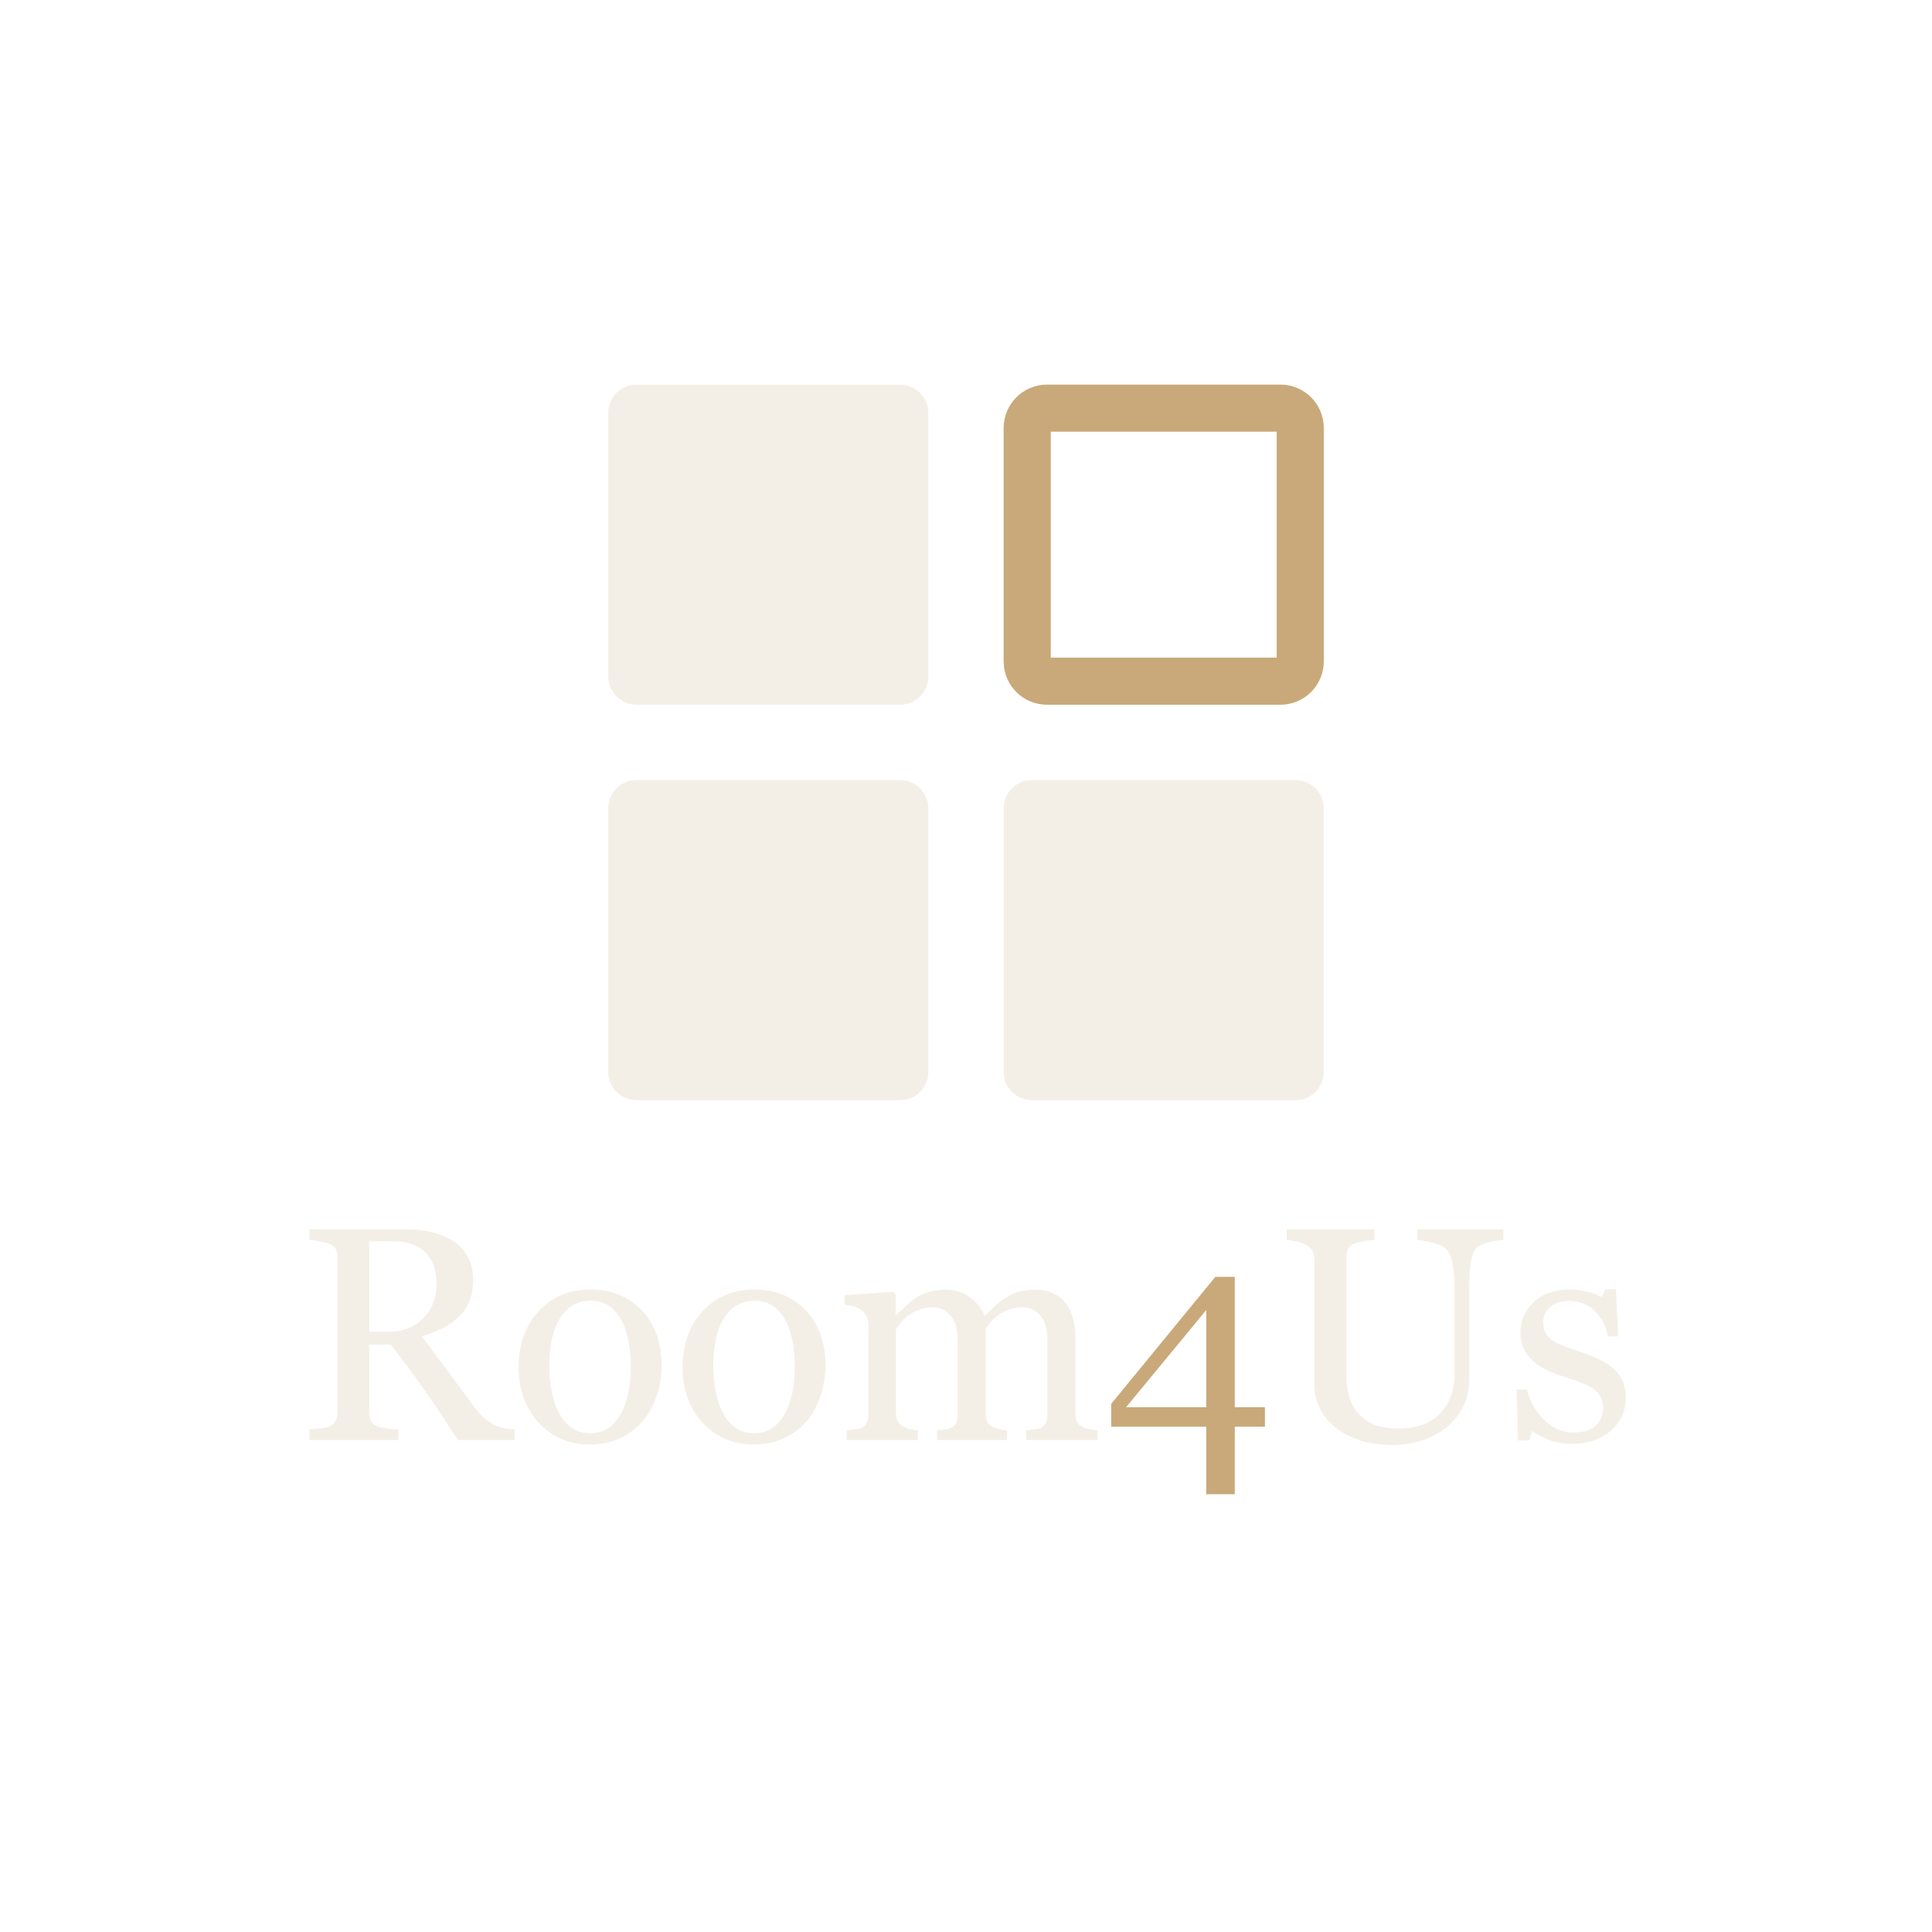
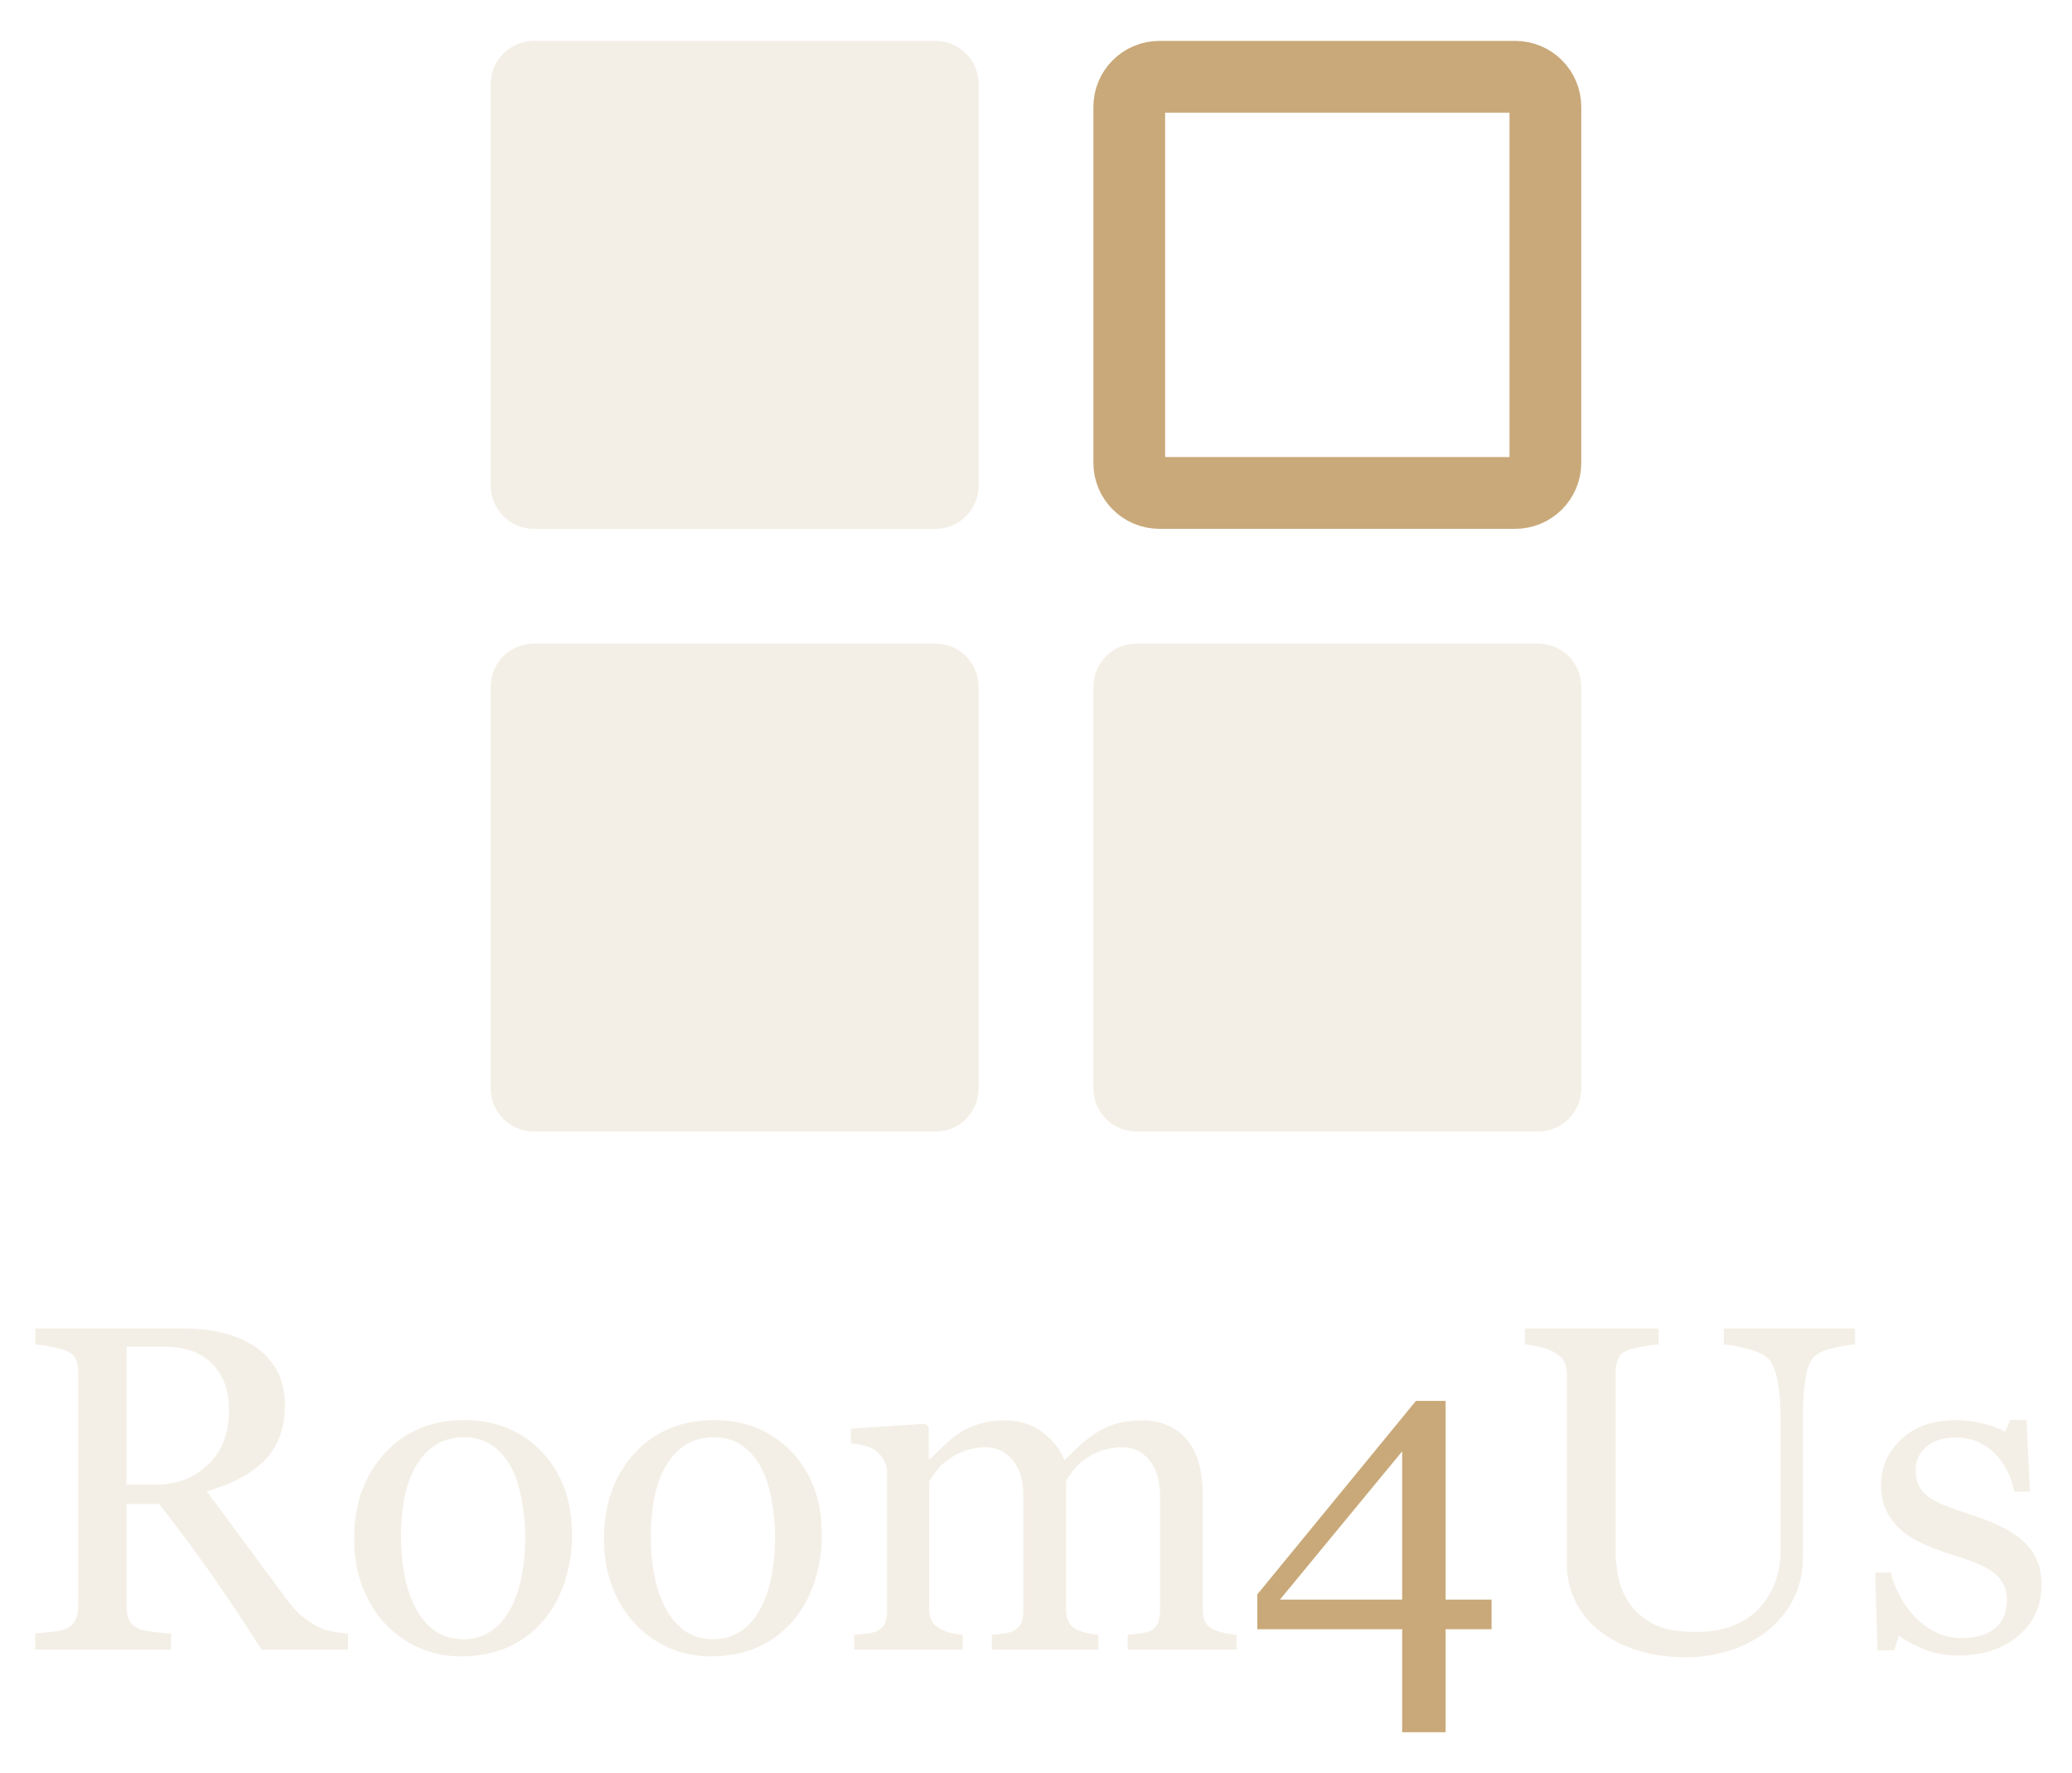
- <svg xmlns="http://www.w3.org/2000/svg" viewBox="0 0 1080 1080" width="1080" height="1080">
+ <svg xmlns="http://www.w3.org/2000/svg" viewBox="160 200 760 650" width="760" height="650">
  <rect x="340.00" y="215.00" width="178.95" height="178.95" rx="15.79" fill="#f4efe6" />
  <rect x="574.21" y="228.16" width="152.63" height="152.63" rx="11.05" fill="none" stroke="#c9a979" stroke-width="26.32" />
  <rect x="340.00" y="436.05" width="178.95" height="178.95" rx="15.79" fill="#f4efe6" />
  <rect x="561.05" y="436.05" width="178.95" height="178.95" rx="15.79" fill="#f4efe6" />
  <path fill="#f4efe6" d="M287.656 805.0H255.947Q245.405 788.481 236.897 776.445Q228.389 764.409 218.428 751.626H206.392V788.979Q206.392 791.885 207.305 794.084Q208.218 796.284 211.206 797.446Q212.7 798.027 216.436 798.525Q220.171 799.023 222.744 799.106V805.0H172.939V799.106Q174.932 798.94 178.708 798.525Q182.485 798.11 183.979 797.446Q186.47 796.367 187.59 794.292Q188.711 792.217 188.711 788.979V703.813Q188.711 700.908 187.881 698.667Q187.051 696.426 183.979 695.264Q181.904 694.517 178.584 693.894Q175.264 693.271 172.939 693.105V687.212H227.31Q234.78 687.212 241.338 688.748Q247.896 690.283 253.208 693.687Q258.354 697.007 261.426 702.361Q264.497 707.715 264.497 715.269Q264.497 722.075 262.422 727.305Q260.347 732.534 256.279 736.353Q252.544 739.922 247.314 742.537Q242.085 745.151 235.776 746.978Q244.492 758.516 250.261 766.401Q256.03 774.287 264.414 785.576Q268.066 790.557 271.013 792.922Q273.96 795.288 276.865 796.782Q279.023 797.861 282.261 798.442Q285.498 799.023 287.656 799.106ZM243.994 717.178Q243.994 706.47 237.852 700.203Q231.709 693.936 220.503 693.936H206.392V744.487H217.266Q228.721 744.487 236.357 737.141Q243.994 729.795 243.994 717.178ZM369.834 763.247Q369.834 771.88 367.095 780.222Q364.355 788.564 359.292 794.375Q353.564 801.016 346.011 804.253Q338.457 807.49 329.077 807.49Q321.274 807.49 314.219 804.543Q307.163 801.597 301.685 795.952Q296.289 790.391 293.093 782.38Q289.897 774.37 289.897 764.409Q289.897 745.234 301.062 733.032Q312.227 720.83 330.322 720.83Q347.505 720.83 358.669 732.41Q369.834 743.989 369.834 763.247ZM352.651 763.413Q352.651 757.188 351.406 750.256Q350.161 743.325 347.671 738.511Q345.015 733.364 340.698 730.251Q336.382 727.139 330.156 727.139Q323.765 727.139 319.241 730.293Q314.717 733.447 311.895 738.926Q309.238 743.989 308.159 750.464Q307.08 756.938 307.08 762.998Q307.08 770.967 308.367 777.732Q309.653 784.497 312.476 789.81Q315.298 795.122 319.573 798.152Q323.848 801.182 330.156 801.182Q340.532 801.182 346.592 791.138Q352.651 781.094 352.651 763.413ZM461.475 763.247Q461.475 771.88 458.735 780.222Q455.996 788.564 450.933 794.375Q445.205 801.016 437.651 804.253Q430.098 807.49 420.718 807.49Q412.915 807.49 405.859 804.543Q398.804 801.597 393.325 795.952Q387.93 790.391 384.734 782.38Q381.538 774.37 381.538 764.409Q381.538 745.234 392.703 733.032Q403.867 720.83 421.963 720.83Q439.146 720.83 450.31 732.41Q461.475 743.989 461.475 763.247ZM444.292 763.413Q444.292 757.188 443.047 750.256Q441.802 743.325 439.312 738.511Q436.655 733.364 432.339 730.251Q428.022 727.139 421.797 727.139Q415.405 727.139 410.881 730.293Q406.357 733.447 403.535 738.926Q400.879 743.989 399.8 750.464Q398.721 756.938 398.721 762.998Q398.721 770.967 400.007 777.732Q401.294 784.497 404.116 789.81Q406.938 795.122 411.213 798.152Q415.488 801.182 421.797 801.182Q432.173 801.182 438.232 791.138Q444.292 781.094 444.292 763.413ZM613.545 805.0H573.618V799.521Q575.527 799.355 577.478 799.189Q579.429 799.023 580.923 798.525Q583.247 797.778 584.368 795.911Q585.488 794.043 585.488 791.055V748.804Q585.488 740.171 581.545 735.481Q577.603 730.791 571.709 730.791Q567.642 730.791 564.072 732.036Q560.503 733.281 557.515 735.522Q555.107 737.349 553.489 739.465Q551.87 741.582 551.04 742.993V790.225Q551.04 793.13 552.036 794.998Q553.032 796.865 555.439 797.861Q557.349 798.608 558.884 798.982Q560.42 799.355 562.91 799.521V805.0H523.813V799.521Q525.723 799.355 527.507 799.189Q529.292 799.023 530.786 798.525Q533.11 797.778 534.231 795.911Q535.352 794.043 535.352 791.055V748.804Q535.352 740.171 531.409 735.481Q527.466 730.791 521.572 730.791Q517.505 730.791 513.936 732.078Q510.366 733.364 507.378 735.605Q504.971 737.432 503.311 739.714Q501.65 741.997 500.82 743.159V790.059Q500.82 792.881 501.982 794.79Q503.145 796.699 505.469 797.695Q507.212 798.525 509.038 798.94Q510.864 799.355 513.105 799.521V805.0H473.345V799.521Q475.254 799.355 477.288 799.189Q479.321 799.023 480.815 798.525Q483.14 797.778 484.26 795.911Q485.381 794.043 485.381 791.055V740.171Q485.381 737.515 484.177 735.398Q482.974 733.281 480.815 731.787Q479.238 730.791 476.914 730.168Q474.59 729.546 472.1 729.38V723.984L499.492 722.158L500.654 723.32V735.024H501.235Q503.311 732.949 506.299 730.127Q509.287 727.305 511.86 725.562Q514.766 723.569 519.124 722.241Q523.481 720.913 528.545 720.913Q536.514 720.913 542.241 725.188Q547.969 729.463 550.459 735.522Q553.447 732.617 555.73 730.417Q558.013 728.218 561.748 725.728Q564.902 723.569 569.177 722.241Q573.452 720.913 578.682 720.913Q589.058 720.913 595.117 727.72Q601.177 734.526 601.177 748.638V790.225Q601.177 793.13 602.173 794.998Q603.169 796.865 605.576 797.861Q607.485 798.608 609.353 798.982Q611.221 799.355 613.545 799.521Z" />
  <path fill="#c9a979" d="M707.095 797.529H690.244V835.298H674.307V797.529H621.182V784.746L679.37 713.774H690.244V786.655H707.095ZM674.307 786.655V732.285L629.482 786.655Z" />
  <path fill="#f4efe6" d="M840.405 693.105Q838.081 693.188 833.599 694.102Q829.116 695.015 826.294 696.841Q823.472 698.75 822.393 704.727Q821.313 710.703 821.313 719.336V770.552Q821.313 780.347 817.246 787.568Q813.179 794.79 806.538 799.438Q799.98 803.921 792.717 805.872Q785.454 807.822 778.813 807.822Q768.188 807.822 759.888 805.042Q751.587 802.261 745.942 797.529Q740.381 792.798 737.559 786.697Q734.736 780.596 734.736 773.955V704.312Q734.736 701.406 733.782 699.456Q732.827 697.505 729.922 695.845Q727.847 694.683 724.609 693.977Q721.372 693.271 719.297 693.105V687.212H768.354V693.105Q766.03 693.188 762.502 693.853Q758.975 694.517 757.314 695.098Q754.492 696.094 753.538 698.418Q752.583 700.742 752.583 703.481V768.56Q752.583 773.291 753.621 778.479Q754.658 783.667 757.729 788.149Q760.967 792.715 766.528 795.62Q772.09 798.525 781.802 798.525Q790.933 798.525 797.117 795.62Q803.301 792.715 806.87 787.983Q810.273 783.501 811.685 778.604Q813.096 773.706 813.096 768.726V720.415Q813.096 711.201 811.768 705.349Q810.439 699.497 807.866 697.671Q804.961 695.596 799.939 694.434Q794.917 693.271 792.261 693.105V687.212H840.405ZM901.748 764.907Q905.151 767.896 906.978 771.797Q908.804 775.698 908.804 781.343Q908.804 792.715 900.295 799.937Q891.787 807.158 878.257 807.158Q871.118 807.158 865.1 804.585Q859.082 802.012 856.509 799.854L854.849 805.249H848.623L847.793 776.777H853.521Q854.185 780.015 856.343 784.331Q858.501 788.647 861.572 792.134Q864.81 795.786 869.333 798.276Q873.857 800.767 879.502 800.767Q887.471 800.767 891.787 797.156Q896.104 793.545 896.104 786.821Q896.104 783.335 894.734 780.803Q893.364 778.271 890.708 776.362Q887.969 774.453 883.984 772.917Q880.0 771.382 875.103 769.888Q871.201 768.726 866.428 766.692Q861.655 764.658 858.252 761.919Q854.6 759.014 852.275 754.78Q849.951 750.547 849.951 744.819Q849.951 734.775 857.422 727.803Q864.893 720.83 877.427 720.83Q882.241 720.83 887.263 722.075Q892.285 723.32 895.439 725.063L897.349 720.747H903.325L904.57 747.061H898.843Q897.1 738.262 891.331 732.742Q885.562 727.222 877.261 727.222Q870.454 727.222 866.553 730.625Q862.651 734.028 862.651 738.843Q862.651 742.578 863.938 745.068Q865.225 747.559 867.798 749.302Q870.288 750.962 874.065 752.415Q877.842 753.867 883.403 755.693Q888.882 757.437 893.738 759.761Q898.594 762.085 901.748 764.907Z" />
</svg>
